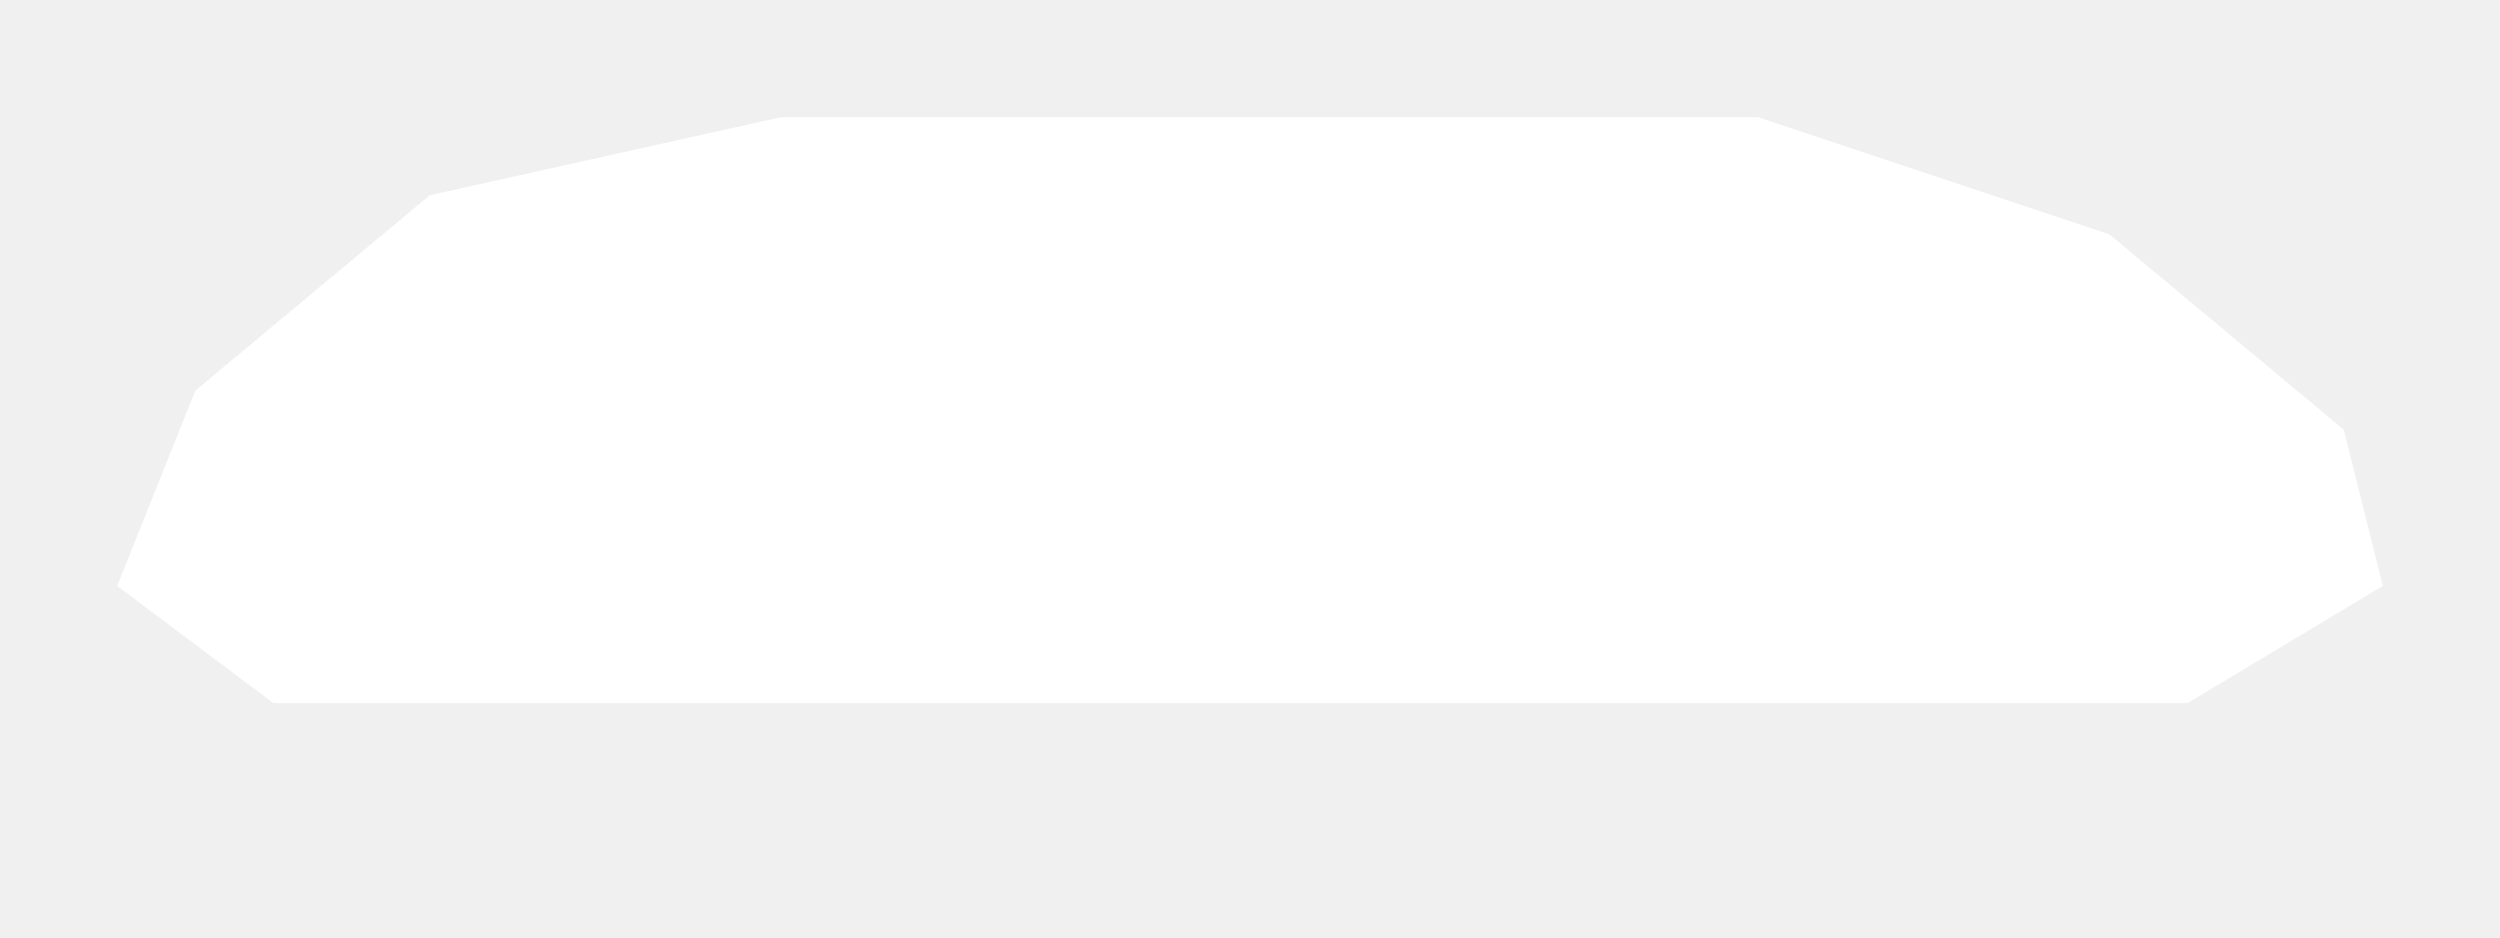
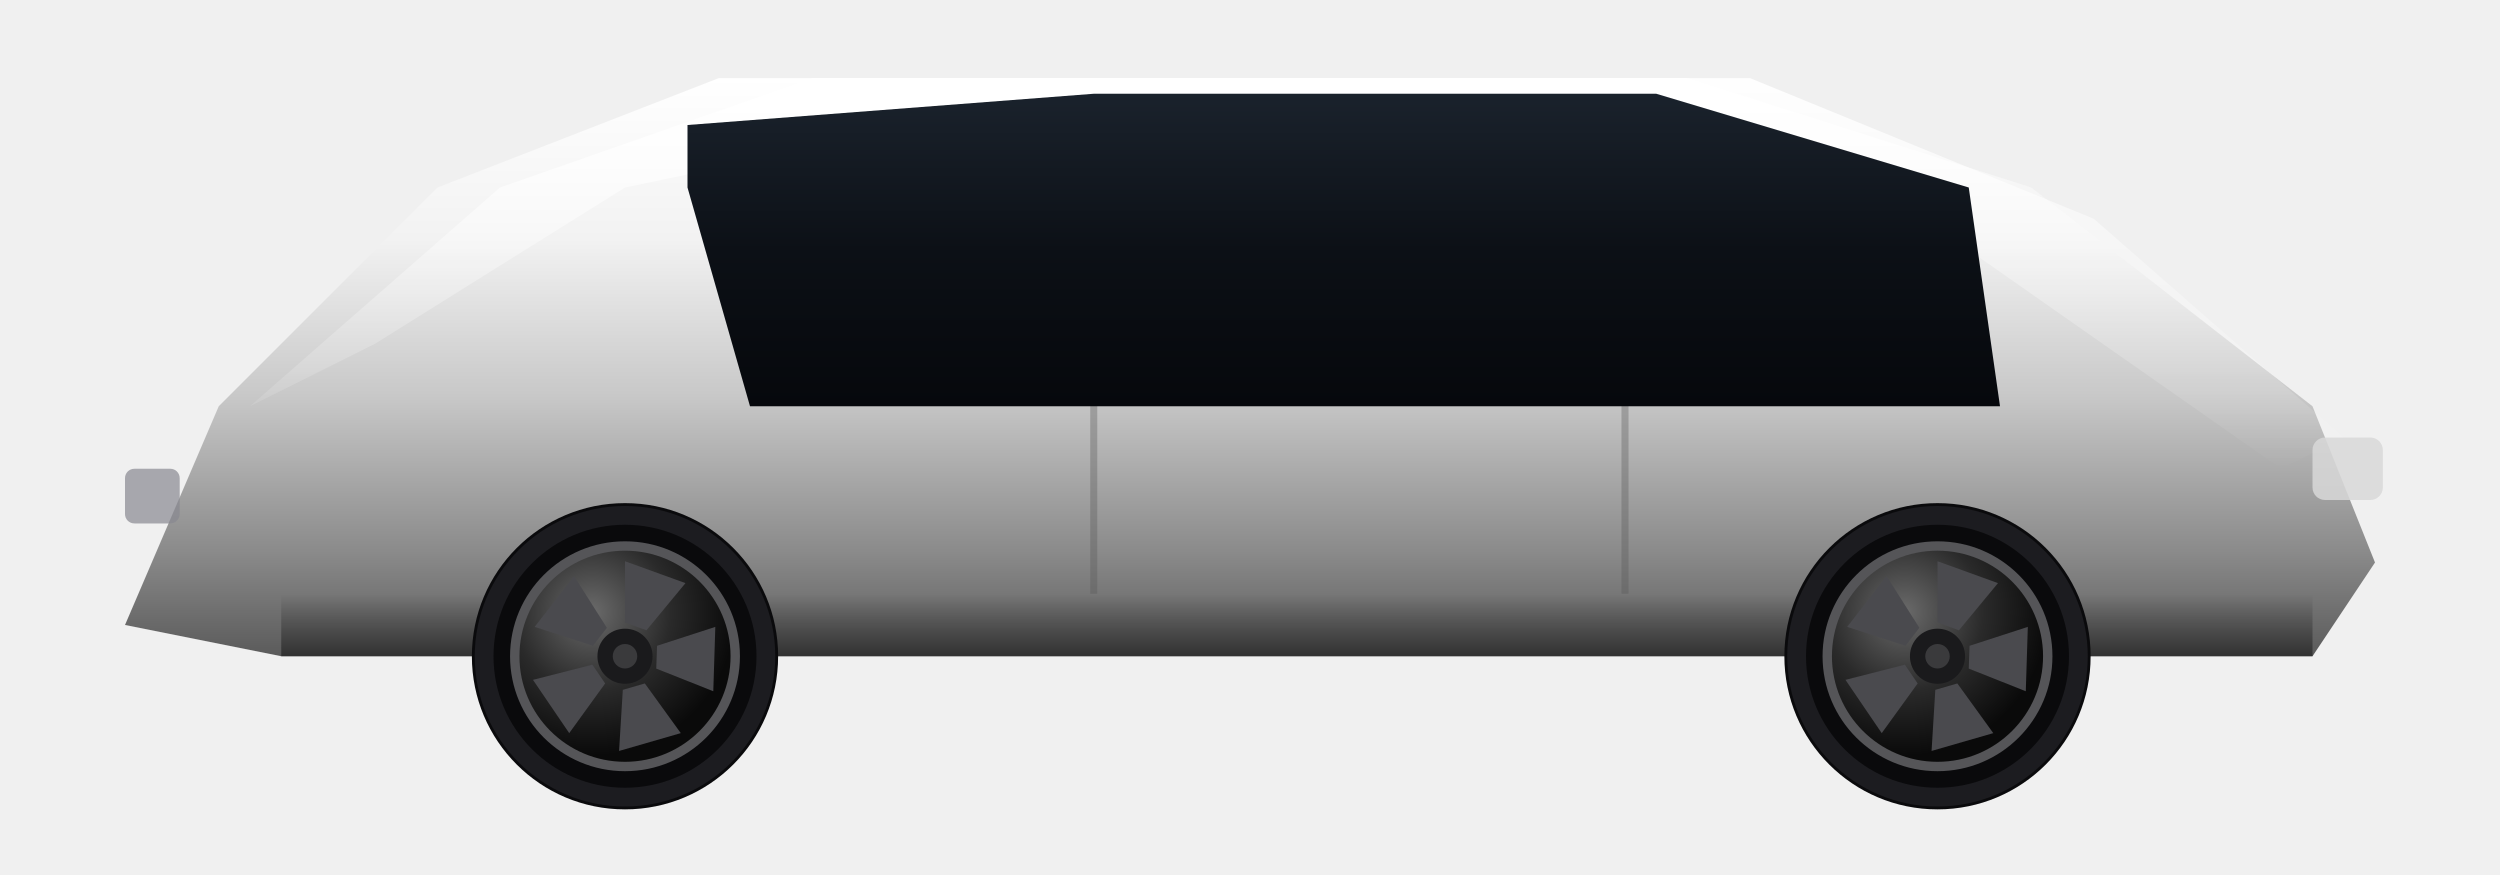
- <svg xmlns="http://www.w3.org/2000/svg" viewBox="0 0 128 48" width="256" height="96">
-   <path id="body" fill="#ffffff" d="M6 30 L10 20 L22 10 L40 6 L90 6 L108 12 L120 22 L122 30 L112 36 L14 36 Z" />
+ <svg xmlns="http://www.w3.org/2000/svg" viewBox="0 0 160 56" width="320" height="112">
+   <defs>
+     <linearGradient id="paint" x1="0" y1="0" x2="0" y2="1">
+       <stop offset="0%" stop-color="#ffffff" />
+       <stop offset="28%" stop-color="#f2f2f2" />
+       <stop offset="55%" stop-color="#c8c8c8" />
+       <stop offset="82%" stop-color="#8a8a8a" />
+       <stop offset="100%" stop-color="#5a5a5a" />
+     </linearGradient>
+     <linearGradient id="paintHi" x1="0" y1="0" x2="0" y2="1">
+       <stop offset="0%" stop-color="#ffffff" stop-opacity="0.95" />
+       <stop offset="45%" stop-color="#ffffff" stop-opacity="0.35" />
+       <stop offset="100%" stop-color="#ffffff" stop-opacity="0" />
+     </linearGradient>
+     <linearGradient id="glass" x1="0" y1="0" x2="0" y2="1">
+       <stop offset="0%" stop-color="#1a222c" />
+       <stop offset="50%" stop-color="#0c1016" />
+       <stop offset="100%" stop-color="#06080c" />
+     </linearGradient>
+     <linearGradient id="rocker" x1="0" y1="0" x2="0" y2="1">
+       <stop offset="0%" stop-color="#000000" stop-opacity="0" />
+       <stop offset="100%" stop-color="#000000" stop-opacity="0.45" />
+     </linearGradient>
+     <radialGradient id="rimShine" cx="35%" cy="30%" r="65%">
+       <stop offset="0%" stop-color="#6a6a6a" />
+       <stop offset="55%" stop-color="#2a2a2a" />
+       <stop offset="100%" stop-color="#0a0a0a" />
+     </radialGradient>
+   </defs>
+   <g id="vehicle">
+     <path fill="url(#paint)" d="M8 40 L14 26 L28 12 L46 5 L108 5 L130 12 L148 26 L152 36 L148 42 L18 42 Z" />
+     <path fill="url(#rocker)" d="M18 38 L148 38 L148 42 L18 42 Z" />
+     <path fill="url(#paintHi)" d="M16 26 L32 12 L52 5 L112 5 L134 14 L150 28 L146 30 L126 16 L96 7 L64 7 L40 12 L24 22 Z" />
+     <path fill="none" stroke="#555" stroke-width="0.45" opacity="0.35" d="M70 8 L70 38" />
+     <path fill="none" stroke="#555" stroke-width="0.45" opacity="0.35" d="M104 8 L104 38" />
+     <path fill="url(#glass)" d="M44 8 L70 6 L106 6 L126 12 L128 26 L48 26 L44 12 Z" />
+     <circle cx="40" cy="42" r="9.8" fill="#0a0a0c" />
+     <circle cx="40" cy="42" r="9.016" fill="none" stroke="#1c1c20" stroke-width="1.2" />
+     <circle cx="40" cy="42" r="7.056" fill="url(#rimShine)" />
+     <path d="M40.00 39.84 L40.00 35.92 L43.87 37.32 L41.37 40.34 Z" fill="#4a4a4e" />
+     <path d="M42.05 41.33 L45.78 40.12 L45.65 44.24 L42.00 42.79 Z" fill="#4a4a4e" />
+     <path d="M41.27 43.74 L43.57 46.92 L39.62 48.06 L39.86 44.15 Z" fill="#4a4a4e" />
+     <path d="M38.73 43.74 L36.43 46.92 L34.11 43.51 L37.91 42.54 Z" fill="#4a4a4e" />
+     <path d="M37.95 41.33 L34.22 40.12 L36.74 36.87 L38.84 40.18 Z" fill="#4a4a4e" />
+     <circle cx="40" cy="42" r="1.764" fill="#1a1a1c" />
+     <circle cx="40" cy="42" r="0.784" fill="#3a3a3c" />
+     <circle cx="40" cy="42" r="7.056" fill="none" stroke="#555558" stroke-width="0.6" />
+     <circle cx="124" cy="42" r="9.8" fill="#0a0a0c" />
+     <circle cx="124" cy="42" r="9.016" fill="none" stroke="#1c1c20" stroke-width="1.2" />
+     <circle cx="124" cy="42" r="7.056" fill="url(#rimShine)" />
+     <path d="M124.00 39.84 L124.00 35.92 L127.87 37.32 L125.37 40.34 Z" fill="#4a4a4e" />
+     <path d="M126.05 41.33 L129.78 40.12 L129.65 44.24 L126.00 42.79 Z" fill="#4a4a4e" />
+     <path d="M125.27 43.74 L127.57 46.92 L123.62 48.06 L123.86 44.15 Z" fill="#4a4a4e" />
+     <path d="M122.73 43.74 L120.43 46.92 L118.11 43.51 L121.91 42.54 Z" fill="#4a4a4e" />
+     <path d="M121.95 41.33 L118.22 40.12 L120.74 36.87 L122.84 40.18 Z" fill="#4a4a4e" />
+     <circle cx="124" cy="42" r="1.764" fill="#1a1a1c" />
+     <circle cx="124" cy="42" r="0.784" fill="#3a3a3c" />
+     <circle cx="124" cy="42" r="7.056" fill="none" stroke="#555558" stroke-width="0.6" />
+     <rect x="148" y="28" width="4.5" height="4" rx="0.8" fill="#d8d8d8" opacity="0.85" />
+     <rect x="8" y="30" width="3.5" height="3.5" rx="0.6" fill="#888890" opacity="0.7" />
+   </g>
</svg>
